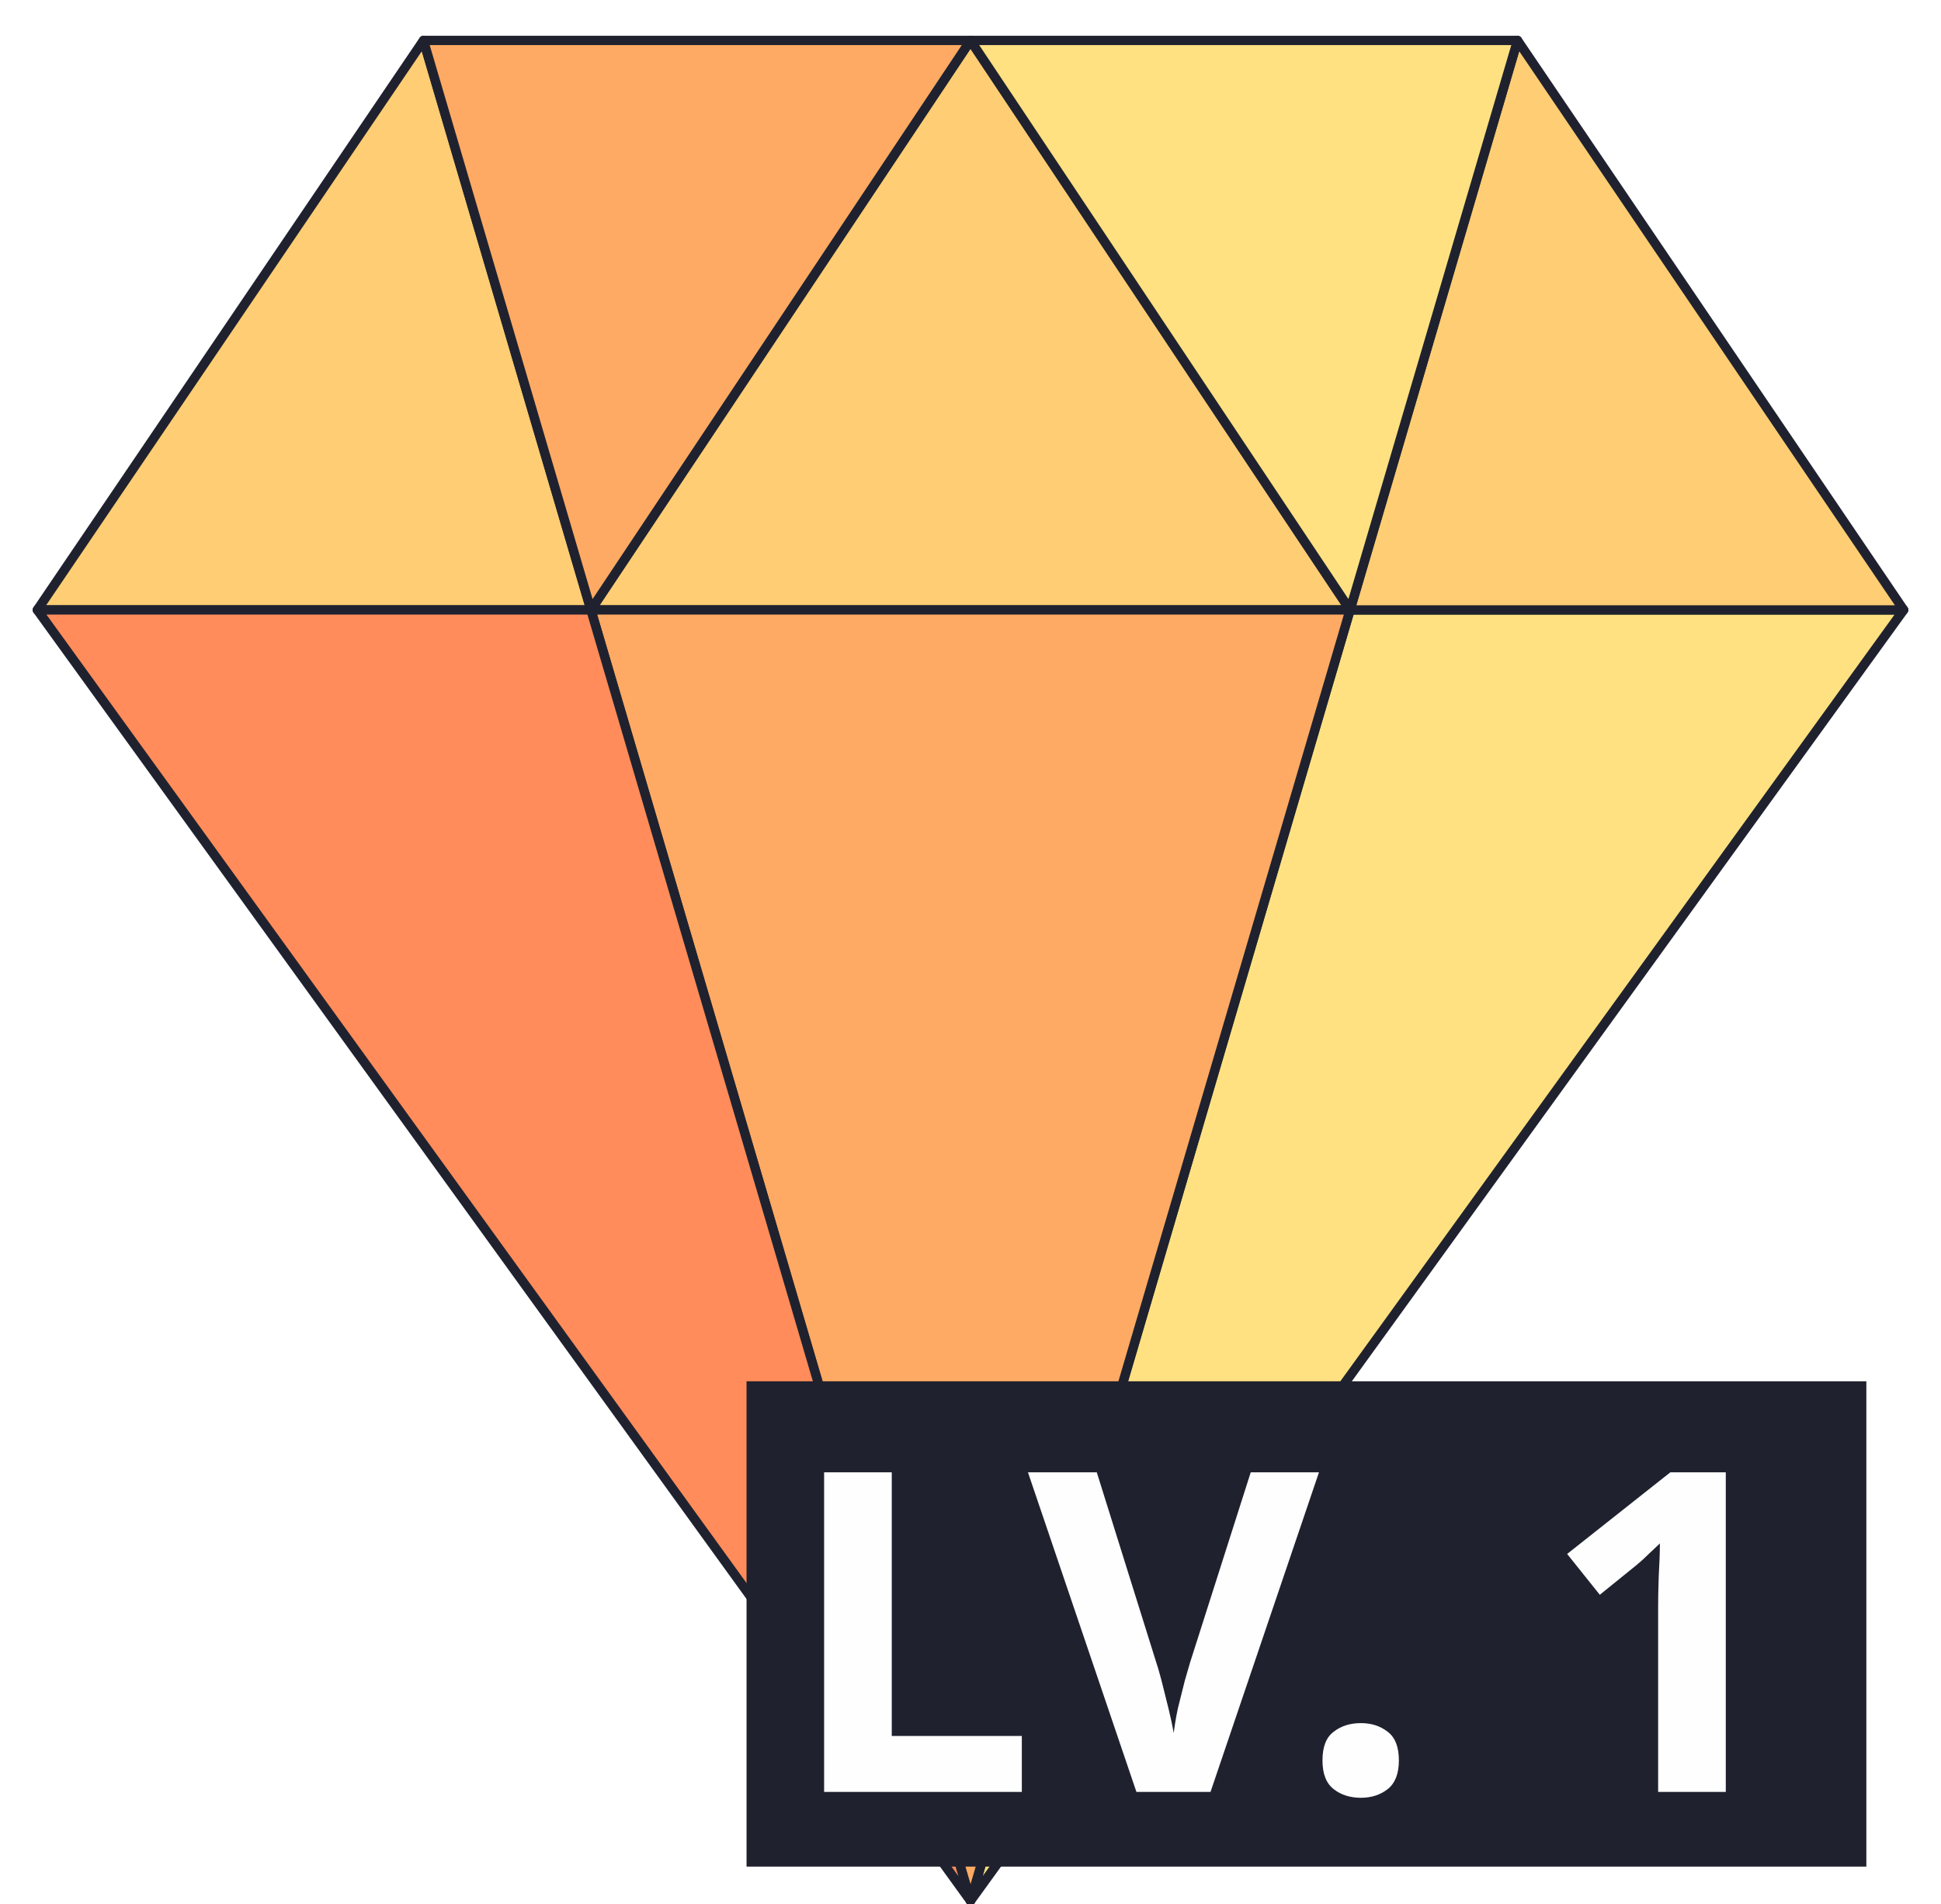
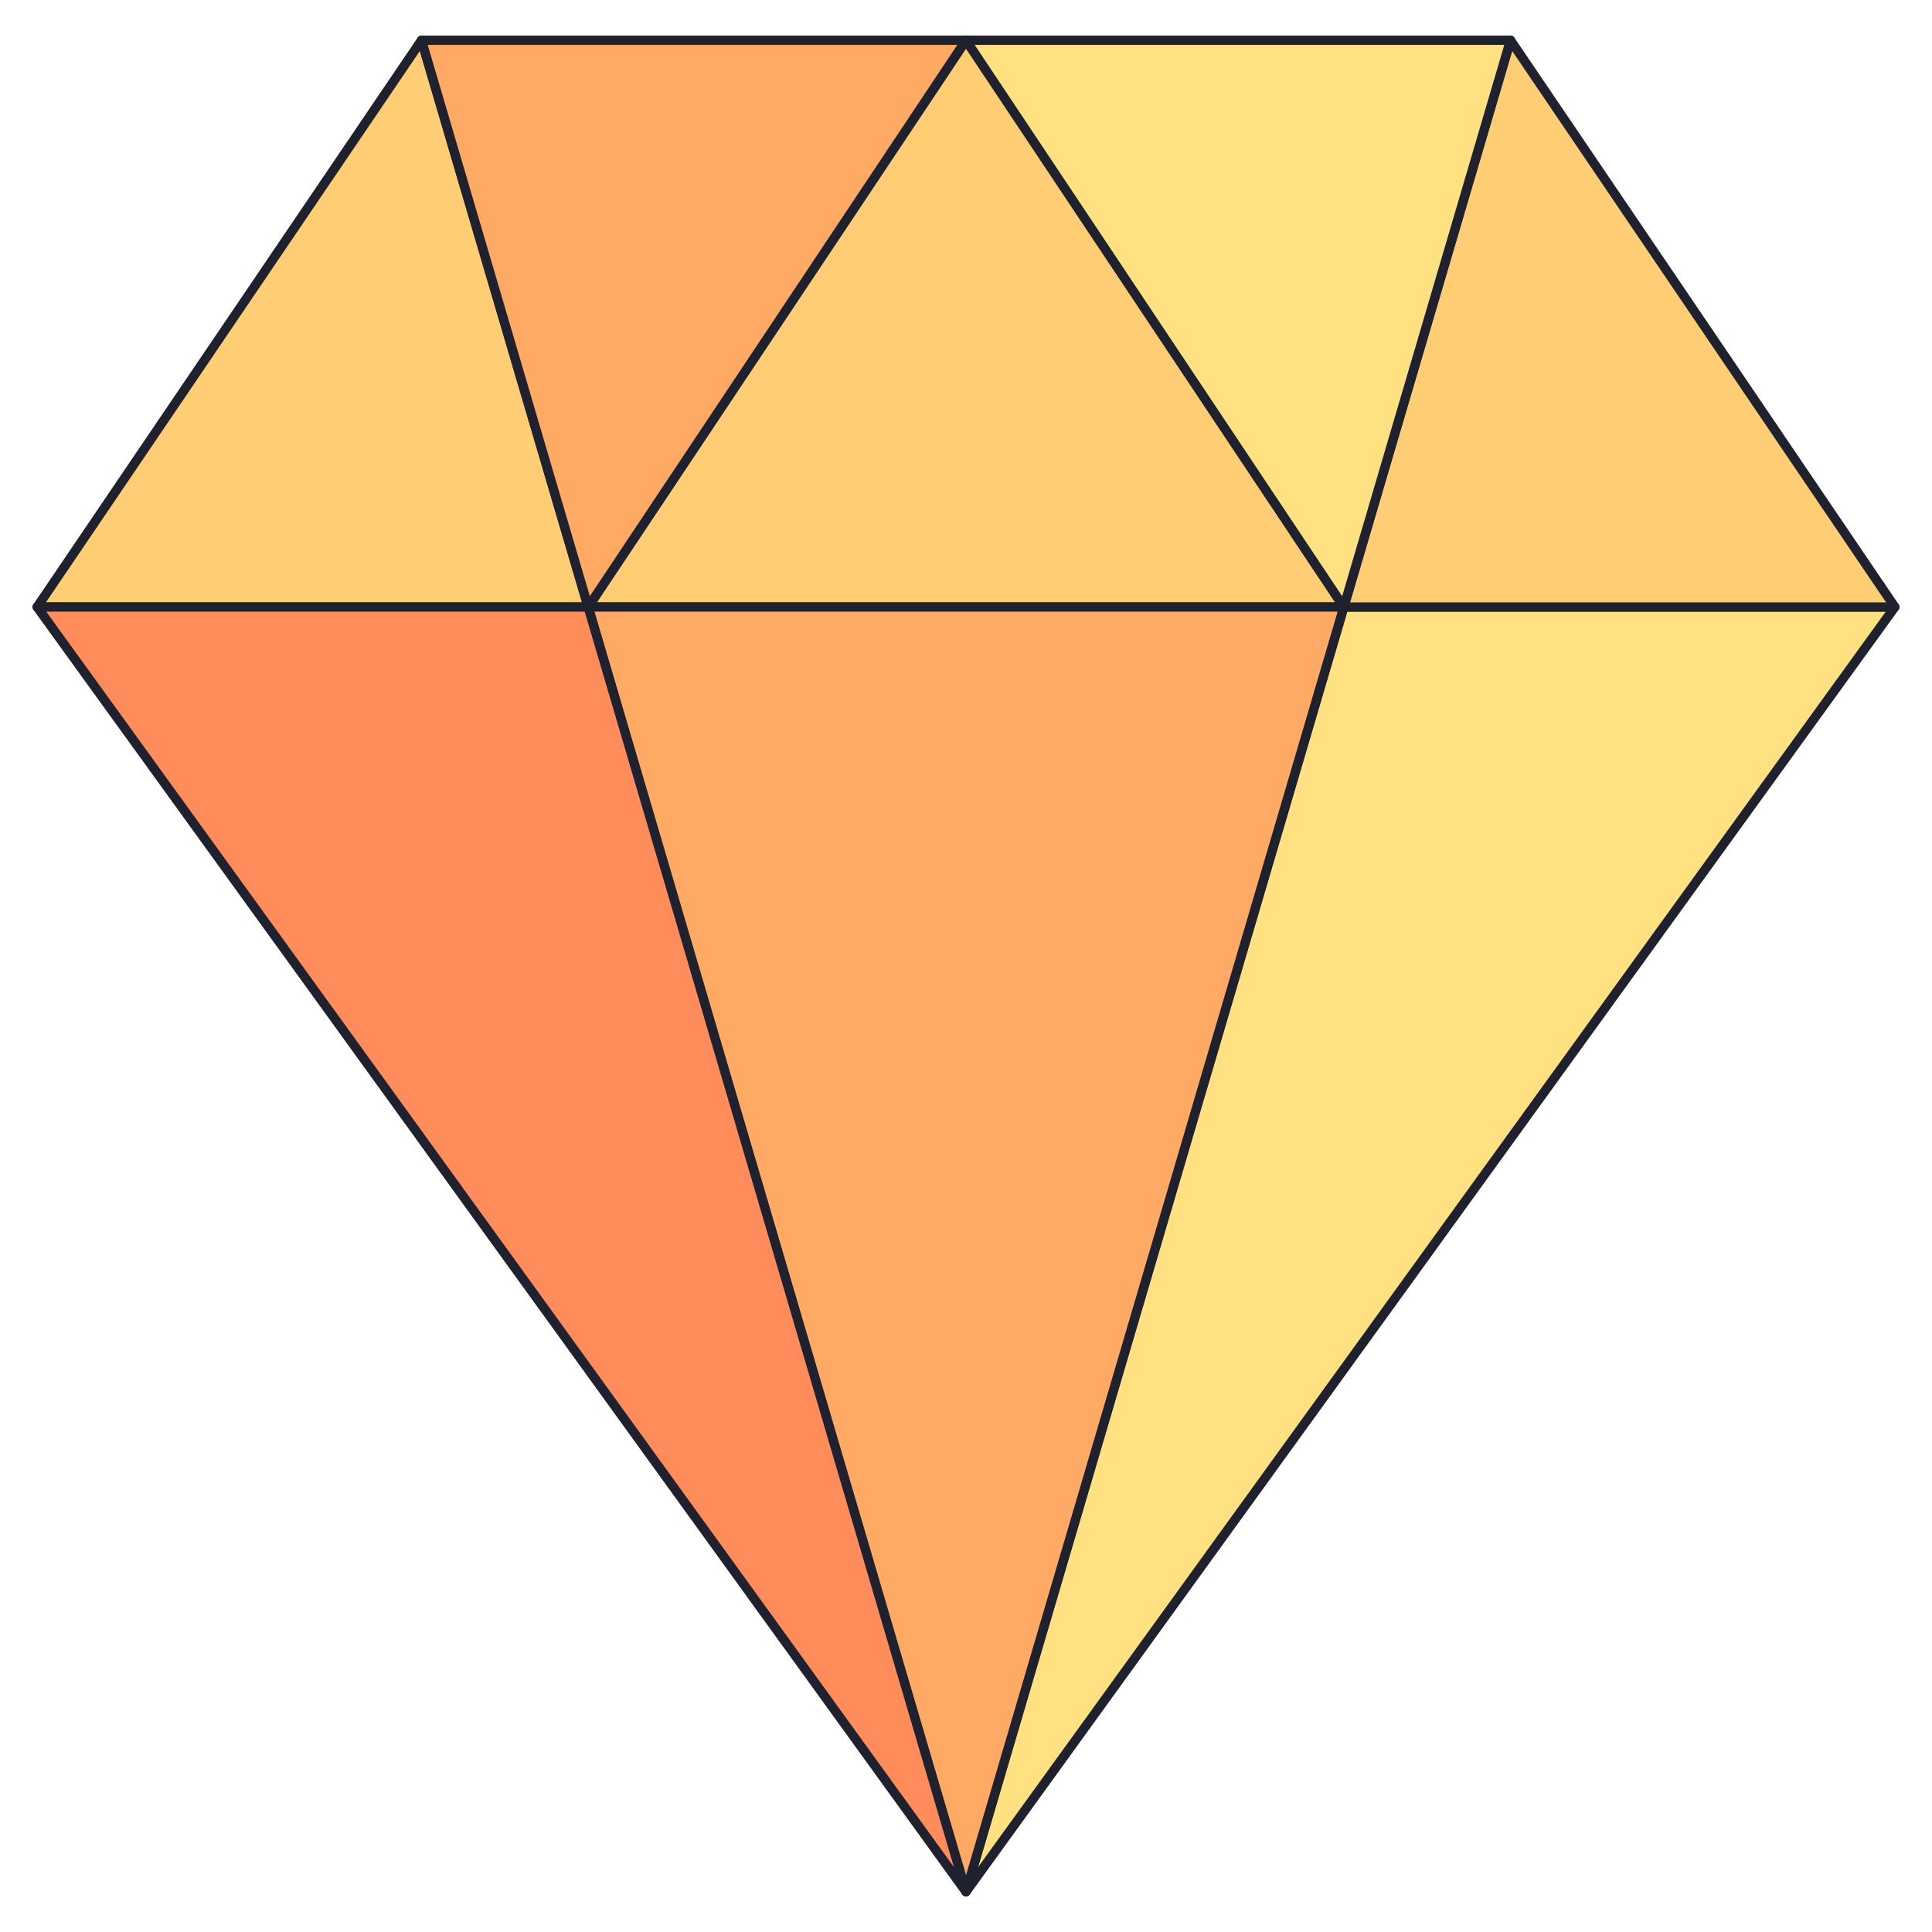
- <svg xmlns="http://www.w3.org/2000/svg" width="52px" height="51px" viewBox="0 0 52 51" version="1.1">
-   <g id="Page-1" stroke="none" stroke-width="1" fill="none" fill-rule="evenodd">
-     <g id="diamond-1">
-       <g id="diamond" transform="translate(1, 1)">
-         <polygon id="Path" stroke="#1F222E" stroke-width="0.25" fill="#FFE182" fill-rule="nonzero" stroke-linejoin="round" points="35.169 15.338 25 49.917 50 15.338" />
-         <g id="Group" fill="#FFCD73" fill-rule="nonzero" stroke="#1F222E" stroke-linejoin="round" stroke-width="0.25">
-           <polygon id="Path" points="10.345 0.083 0 15.338 14.831 15.338" />
-           <polygon id="Path" points="35.169 15.338 50 15.338 39.655 0.083" />
-           <polygon id="Path" points="35.169 15.338 25 0.083 14.831 15.338" />
-         </g>
-         <polygon id="Path" stroke="#1F222E" stroke-width="0.25" fill="#FFAA64" fill-rule="nonzero" stroke-linejoin="round" points="25 0.083 10.345 0.083 14.831 15.338" />
-         <polygon id="Path" stroke="#1F222E" stroke-width="0.25" fill="#FFE182" fill-rule="nonzero" stroke-linejoin="round" points="39.655 0.083 25 0.083 35.169 15.338" />
-         <polygon id="Path" stroke="#1F222E" stroke-width="0.25" fill="#FFAA64" fill-rule="nonzero" stroke-linejoin="round" points="14.831 15.338 25 49.917 35.169 15.338" />
-         <polygon id="Path" stroke="#1F222E" stroke-width="0.25" fill="#FF8C5A" fill-rule="nonzero" stroke-linejoin="round" points="0 15.338 25 49.917 14.831 15.338" />
-         <g id="Level" transform="translate(19, 35)">
-           <rect id="Rectangle" stroke="#1F222E" fill="#1F222E" x="0.5" y="1.5" width="29" height="12" />
-           <text id="LV.-1" fill="#FEFEFE" font-family="Krungthep" font-size="12" font-weight="bold">
-             <tspan x="1" y="12">LV. 1</tspan>
-           </text>
-         </g>
+ <svg xmlns="http://www.w3.org/2000/svg" width="52px" height="52px" viewBox="0 0 52 52" version="1.1">
+   <g id="diamond-1" stroke="none" stroke-width="1" fill="none" fill-rule="evenodd" stroke-linejoin="round">
+     <g id="diamond" transform="translate(1, 1)" fill-rule="nonzero" stroke="#1F222E" stroke-width="0.25">
+       <polygon id="Path" fill="#FFE182" points="35.169 15.338 25 49.917 50 15.338" />
+       <g id="Group" fill="#FFCD73">
+         <polygon id="Path" points="10.345 0.083 0 15.338 14.831 15.338" />
+         <polygon id="Path" points="35.169 15.338 50 15.338 39.655 0.083" />
+         <polygon id="Path" points="35.169 15.338 25 0.083 14.831 15.338" />
      </g>
+       <polygon id="Path" fill="#FFAA64" points="25 0.083 10.345 0.083 14.831 15.338" />
+       <polygon id="Path" fill="#FFE182" points="39.655 0.083 25 0.083 35.169 15.338" />
+       <polygon id="Path" fill="#FFAA64" points="14.831 15.338 25 49.917 35.169 15.338" />
+       <polygon id="Path" fill="#FF8C5A" points="0 15.338 25 49.917 14.831 15.338" />
    </g>
  </g>
</svg>
